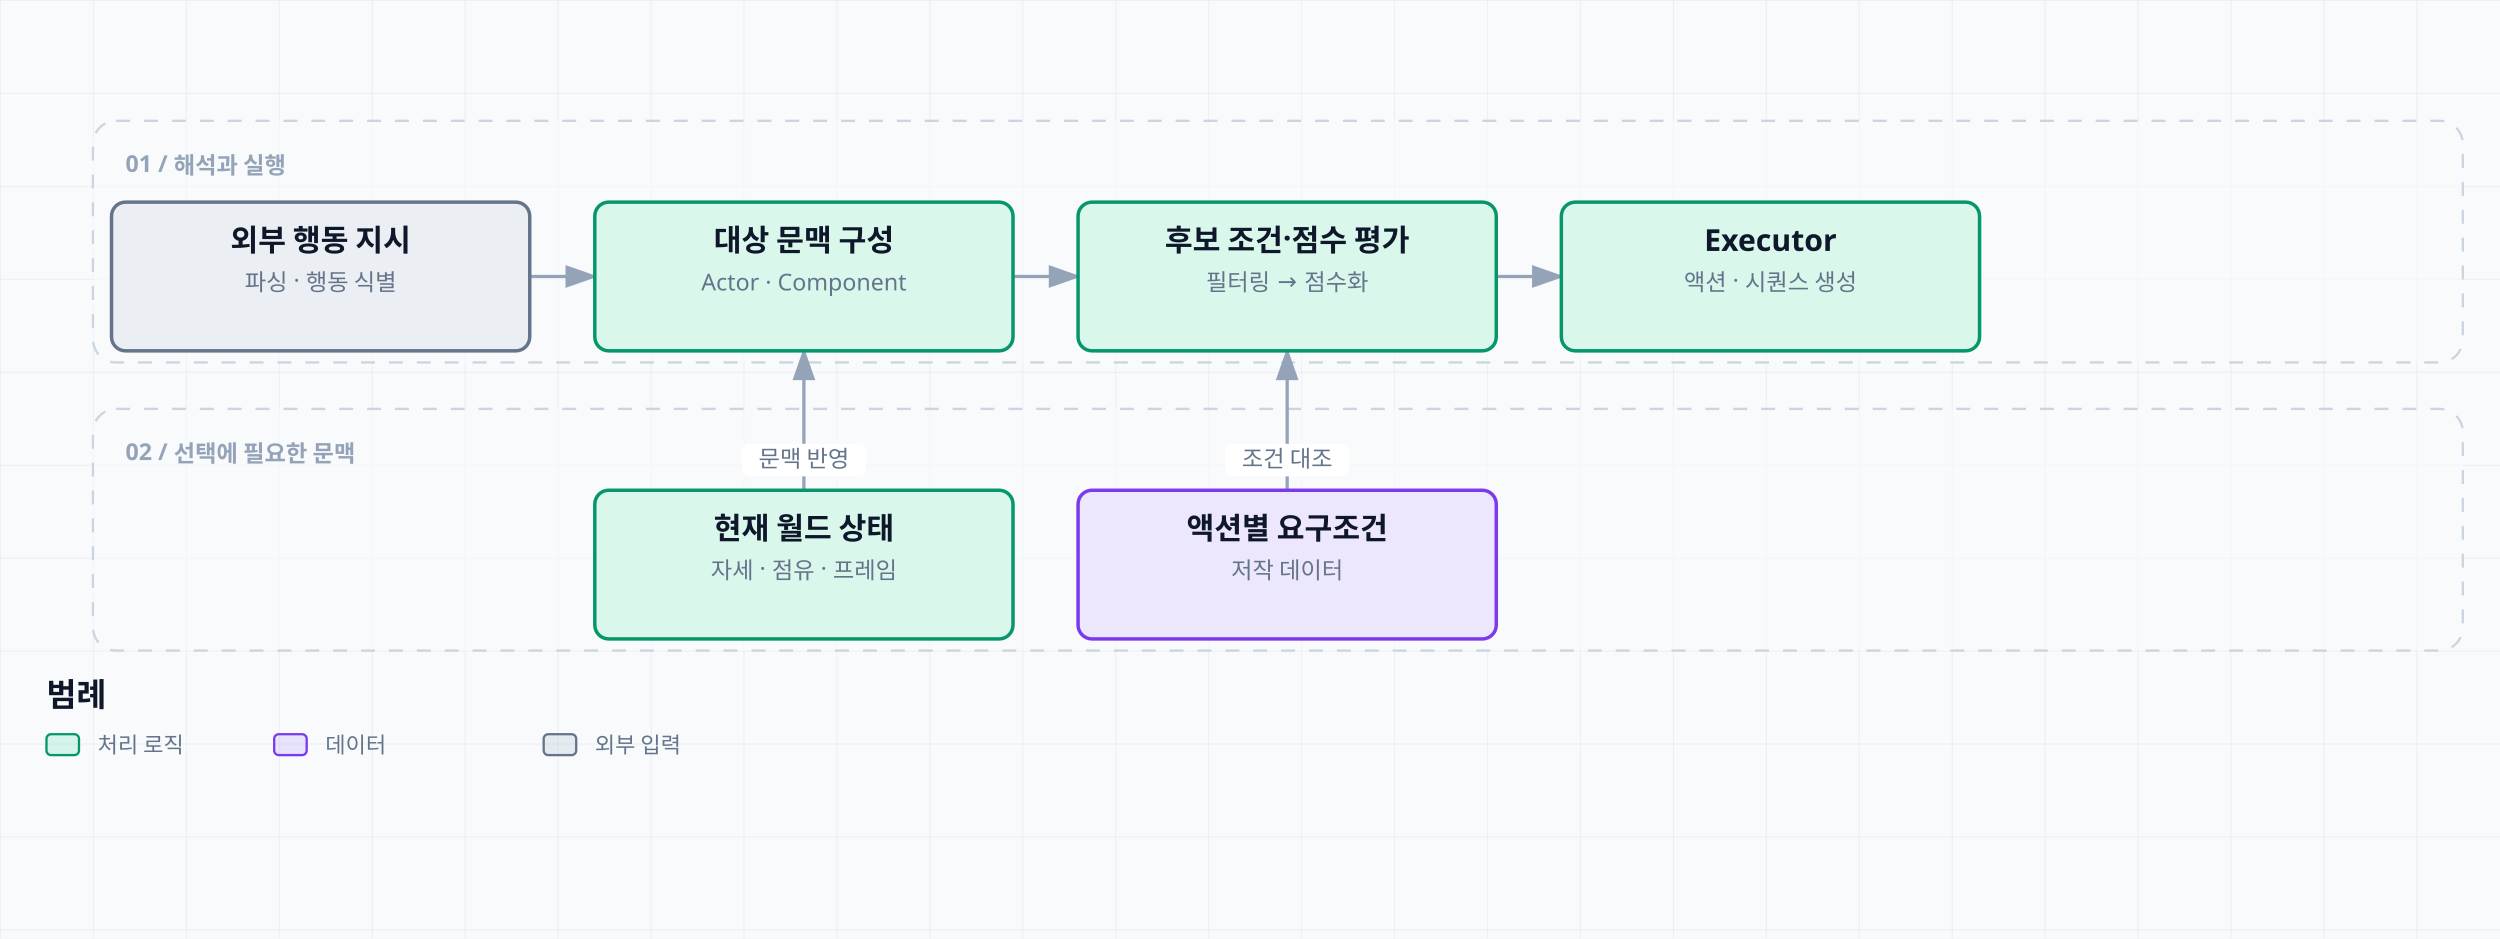
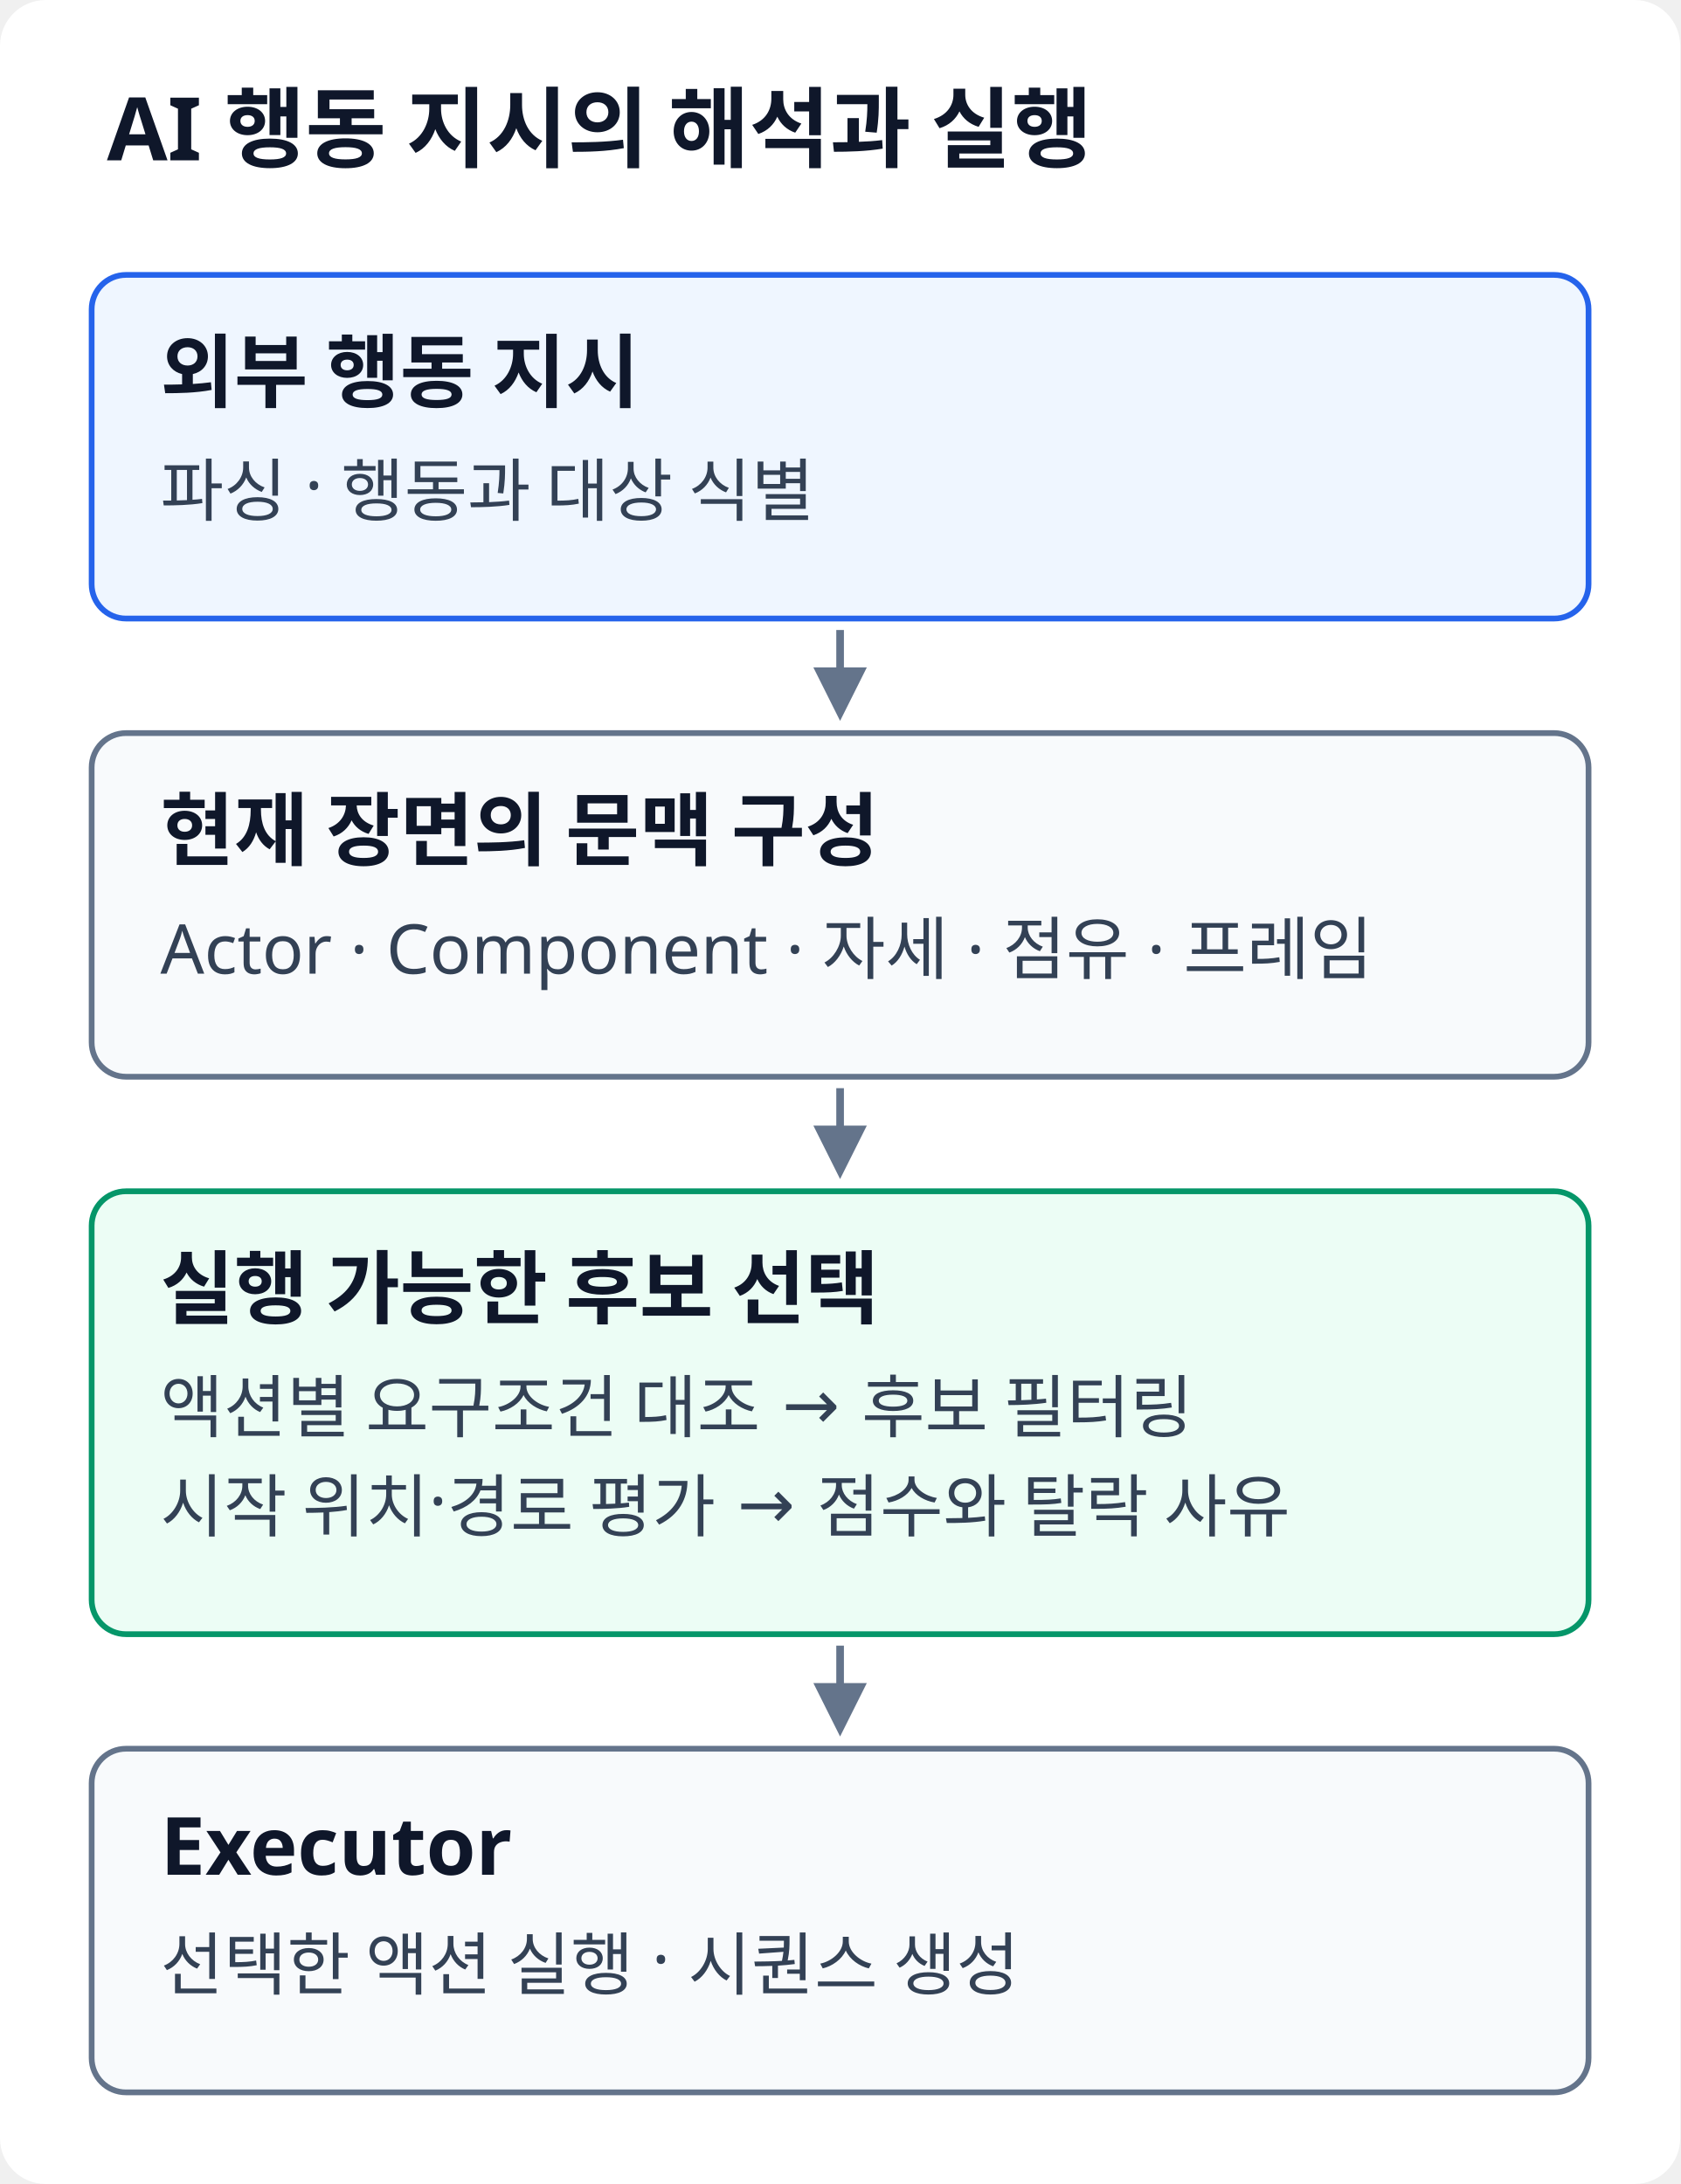
- <svg xmlns="http://www.w3.org/2000/svg" width="1076" height="404" aria-labelledby="archify-diagram-title archify-diagram-description" style="font-family:Consolas,&quot;Malgun Gothic&quot;,&quot;Apple SD Gothic Neo&quot;,sans-serif" viewBox="0 0 1076 404">
-   <style>.c-mask{fill:#fff;stroke:none}.c-backend{fill:rgba(52,211,153,.18);stroke:#059669}.c-database{fill:rgba(167,139,250,.2);stroke:#7c3aed}.c-external{fill:rgba(148,163,184,.18);stroke:#64748b}.t-primary{fill:#0f172a}.t-muted{fill:#64748b}.t-dim{fill:#94a3b8}.a-default{stroke:#94a3b8;fill:none}.c-lane{fill:rgba(248,250,252,.65);stroke:#cbd5e1;stroke-dasharray:6,6}</style>
-   <rect width="100%" height="100%" style="fill:#f8fafc" />
+ <svg xmlns="http://www.w3.org/2000/svg" width="440" height="572" viewBox="0 0 440 572" role="img" aria-labelledby="title desc">
+   <style>text{font-family:"Apple SD Gothic Neo","Malgun Gothic",sans-serif;fill:#0f172a}.heading{font-size:23px;font-weight:700}.label{font-size:21px;font-weight:650}.body{font-size:18px;fill:#334155}</style>
+   <rect width="440" height="572" rx="12" fill="#fff" />
+   <text x="28" y="42" class="heading">AI 행동 지시의 해석과 실행</text>
  <defs>
-     <marker id="arrowhead" markerHeight="7" markerWidth="10" orient="auto" refX="9" refY="3.5">
-       <path d="m0 0 10 3.5L0 7z" style="fill:#94a3b8" />
+     <marker id="arrow" viewBox="0 0 10 10" refX="8" refY="5" markerWidth="7" markerHeight="7" orient="auto-start-reverse">
+       <path d="M0 0 10 5 0 10z" fill="#64748b" />
    </marker>
-     <marker id="arrowhead-emphasis" markerHeight="7" markerWidth="10" orient="auto" refX="9" refY="3.5">
-       <path d="m0 0 10 3.5L0 7z" style="fill:#059669" />
-     </marker>
-     <marker id="arrowhead-security" markerHeight="7" markerWidth="10" orient="auto" refX="9" refY="3.5">
-       <path d="m0 0 10 3.5L0 7z" style="fill:#e11d48" />
-     </marker>
-     <marker id="arrowhead-dashed" markerHeight="7" markerWidth="10" orient="auto" refX="9" refY="3.5">
-       <path d="m0 0 10 3.5L0 7z" style="fill:#7c3aed" />
-     </marker>
-     <pattern id="grid" width="40" height="40" patternUnits="userSpaceOnUse">
-       <path stroke-width=".5" d="M40 0H0v40" style="stroke:#e2e8f0;fill:none" />
-     </pattern>
  </defs>
-   <rect width="100%" height="100%" fill="url(#grid)" />
-   <rect width="1020" height="104" x="40" y="52" class="c-lane" rx="10" />
-   <text x="54" y="74" class="t-dim" font-size="10" font-weight="600">01 / 해석과 실행</text>
-   <rect width="1020" height="104" x="40" y="176" class="c-lane" rx="10" />
-   <text x="54" y="198" class="t-dim" font-size="10" font-weight="600">02 / 선택에 필요한 문맥</text>
-   <path stroke-width="1.4" marker-end="url(#arrowhead)" d="M554 211v-60" class="a-default" />
-   <path stroke-width="1.4" marker-end="url(#arrowhead)" d="M644 119h28" class="a-default" />
-   <path stroke-width="1.4" marker-end="url(#arrowhead)" d="M228 119h28" class="a-default" />
-   <path stroke-width="1.4" marker-end="url(#arrowhead)" d="M436 119h28" class="a-default" />
-   <path stroke-width="1.4" marker-end="url(#arrowhead)" d="M346 211v-60" class="a-default" />
-   <g id="node-structured_input" aria-label="Focus 외부 행동 지시, 파싱 · 행동 식별, 해석과 실행" aria-pressed="false" tabindex="0">
-     <rect width="180" height="64" x="48" y="87" class="c-mask" rx="6" />
-     <rect width="180" height="64" x="48" y="87" stroke-width="1.5" class="c-external" rx="6" />
-     <text x="138" y="108" class="t-primary" font-size="13" font-weight="600" text-anchor="middle">외부 행동 지시</text>
-     <text x="138" y="125" class="t-muted" font-size="10" text-anchor="middle">파싱 · 행동 식별</text>
+   <g>
+     <rect x="24" y="72" width="392" height="90" rx="9" fill="#eff6ff" stroke="#2563eb" stroke-width="1.5" />
+     <text x="42" y="105" class="label">외부 행동 지시</text>
+     <text x="42" y="135" class="body">파싱 · 행동과 대상 식별</text>
  </g>
-   <g id="node-target_context" aria-label="Focus 대상 문맥 구성, Actor · Component, 해석과 실행" aria-pressed="false" tabindex="0">
-     <rect width="180" height="64" x="256" y="87" class="c-mask" rx="6" />
-     <rect width="180" height="64" x="256" y="87" stroke-width="1.5" class="c-backend" rx="6" />
-     <text x="346" y="108" class="t-primary" font-size="13" font-weight="600" text-anchor="middle">대상 문맥 구성</text>
-     <text x="346" y="125" class="t-muted" font-size="10" text-anchor="middle">Actor · Component</text>
+   <path d="M220 165 V186" fill="none" stroke="#64748b" stroke-width="2" marker-end="url(#arrow)" />
+   <g>
+     <rect x="24" y="192" width="392" height="90" rx="9" fill="#f8fafc" stroke="#64748b" stroke-width="1.5" />
+     <text x="42" y="225" class="label">현재 장면의 문맥 구성</text>
+     <text x="42" y="255" class="body">Actor · Component · 자세 · 점유 · 프레임</text>
  </g>
-   <g id="node-candidate_evaluation" aria-label="Focus 후보 조건·점수 평가, 필터링 → 점수화, 해석과 실행" aria-pressed="false" tabindex="0">
-     <rect width="180" height="64" x="464" y="87" class="c-mask" rx="6" />
-     <rect width="180" height="64" x="464" y="87" stroke-width="1.5" class="c-backend" rx="6" />
-     <text x="554" y="108" class="t-primary" font-size="13" font-weight="600" text-anchor="middle">후보 조건·점수 평가</text>
-     <text x="554" y="125" class="t-muted" font-size="10" text-anchor="middle">필터링 → 점수화</text>
+   <path d="M220 285 V306" fill="none" stroke="#64748b" stroke-width="2" marker-end="url(#arrow)" />
+   <g>
+     <rect x="24" y="312" width="392" height="116" rx="9" fill="#ecfdf5" stroke="#059669" stroke-width="1.5" />
+     <text x="42" y="345" class="label">실행 가능한 후보 선택</text>
+     <text x="42" y="375" class="body">액션별 요구조건 대조 → 후보 필터링</text>
+     <text x="42" y="401" class="body">시작 위치·경로 평가 → 점수와 탈락 사유</text>
  </g>
-   <g id="node-action_executor" aria-label="Focus Executor, 액션 · 시퀀스 생성, 해석과 실행" aria-pressed="false" tabindex="0">
-     <rect width="180" height="64" x="672" y="87" class="c-mask" rx="6" />
-     <rect width="180" height="64" x="672" y="87" stroke-width="1.5" class="c-backend" rx="6" />
-     <text x="762" y="108" class="t-primary" font-size="13" font-weight="600" text-anchor="middle">Executor</text>
-     <text x="762" y="125" class="t-muted" font-size="10" text-anchor="middle">액션 · 시퀀스 생성</text>
+   <path d="M220 431 V452" fill="none" stroke="#64748b" stroke-width="2" marker-end="url(#arrow)" />
+   <g>
+     <rect x="24" y="458" width="392" height="90" rx="9" fill="#f8fafc" stroke="#64748b" stroke-width="1.5" />
+     <text x="42" y="491" class="label">Executor</text>
+     <text x="42" y="521" class="body">선택한 액션 실행 · 시퀀스 생성</text>
  </g>
-   <g id="node-world_context" aria-label="Focus 현재 월드 상태, 자세 · 점유 · 프레임, 선택에 필요한 문맥" aria-pressed="false" tabindex="0">
-     <rect width="180" height="64" x="256" y="211" class="c-mask" rx="6" />
-     <rect width="180" height="64" x="256" y="211" stroke-width="1.5" class="c-backend" rx="6" />
-     <text x="346" y="232" class="t-primary" font-size="13" font-weight="600" text-anchor="middle">현재 월드 상태</text>
-     <text x="346" y="249" class="t-muted" font-size="10" text-anchor="middle">자세 · 점유 · 프레임</text>
-   </g>
-   <g id="node-authored_requirements" aria-label="Focus 액션별 요구조건, 저작 데이터, 선택에 필요한 문맥" aria-pressed="false" tabindex="0">
-     <rect width="180" height="64" x="464" y="211" class="c-mask" rx="6" />
-     <rect width="180" height="64" x="464" y="211" stroke-width="1.5" class="c-database" rx="6" />
-     <text x="554" y="232" class="t-primary" font-size="13" font-weight="600" text-anchor="middle">액션별 요구조건</text>
-     <text x="554" y="249" class="t-muted" font-size="10" text-anchor="middle">저작 데이터</text>
-   </g>
-   <rect width="53.2" height="14" x="527.4" y="191" class="c-mask" rx="3" />
-   <text x="554" y="201" class="t-muted" font-size="10" text-anchor="middle">조건 대조</text>
-   <rect width="53.2" height="14" x="319.4" y="191" class="c-mask" rx="3" />
-   <text x="346" y="201" class="t-muted" font-size="10" text-anchor="middle">문맥 반영</text>
-   <text x="20" y="304" class="t-primary" font-size="14" font-weight="650">범례</text>
-   <rect width="14" height="9" x="20" y="316" class="c-backend" rx="2" />
-   <text x="42" y="324" class="t-muted" font-size="9.5" font-weight="500">처리 로직</text>
-   <rect width="14" height="9" x="118" y="316" class="c-database" rx="2" />
-   <text x="140" y="324" class="t-muted" font-size="9.5" font-weight="500">데이터</text>
-   <rect width="14" height="9" x="234" y="316" class="c-external" rx="2" />
-   <text x="256" y="324" class="t-muted" font-size="9.5" font-weight="500">외부 입력</text>
</svg>
